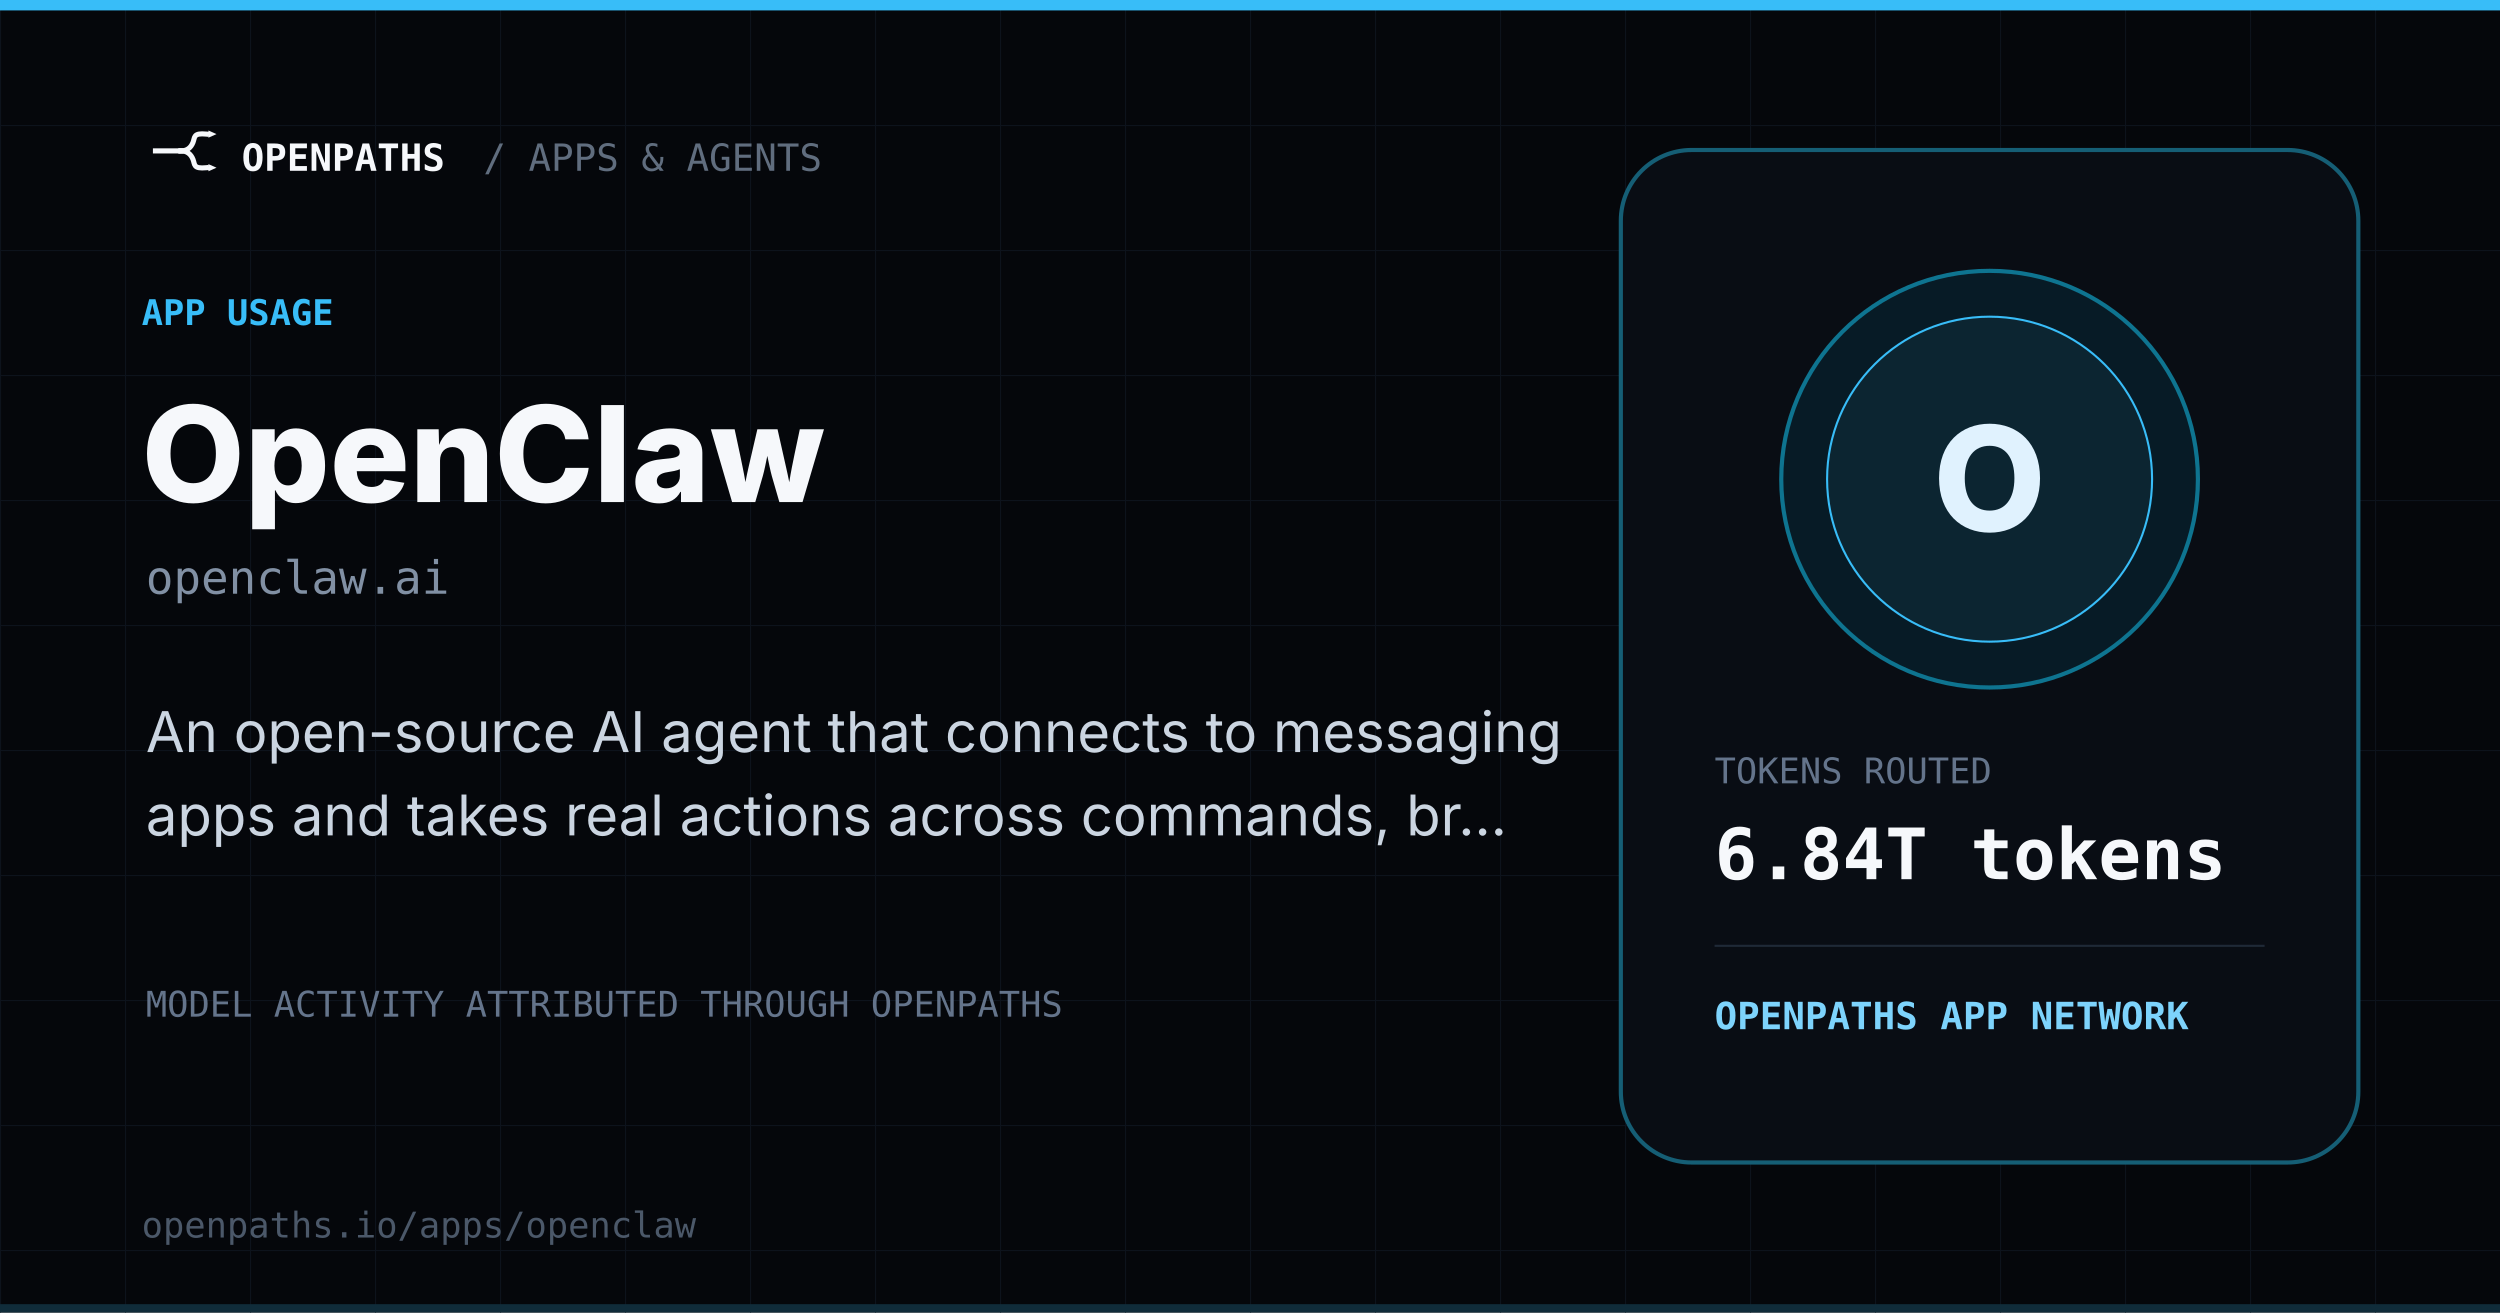
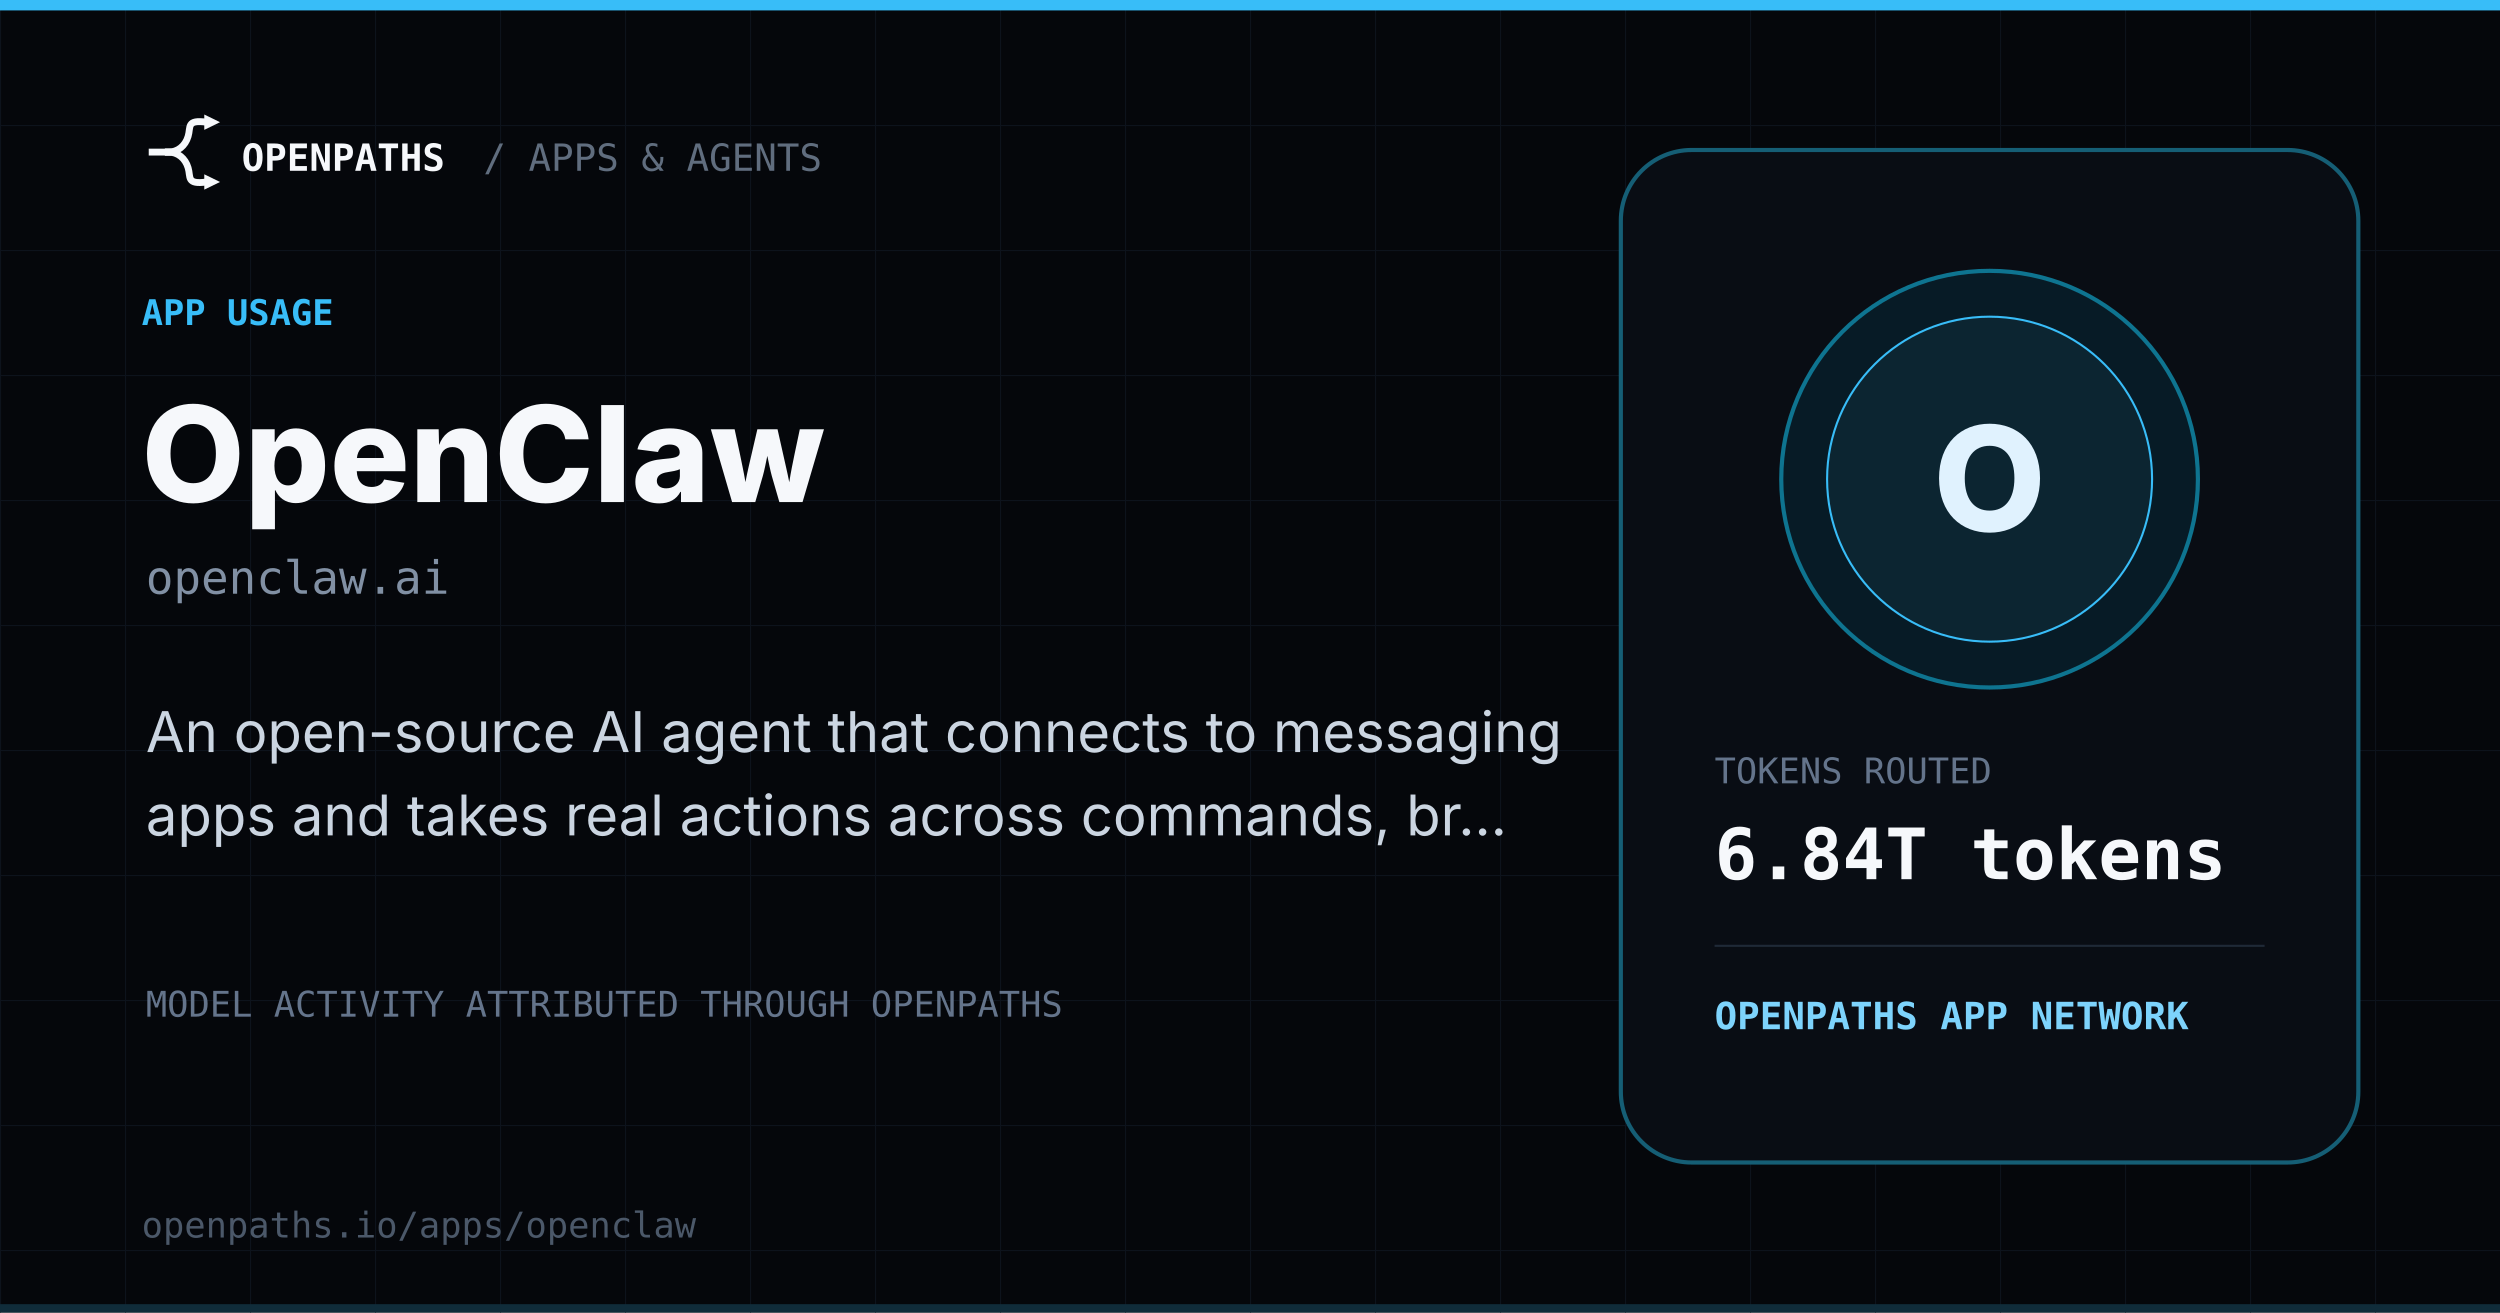
<svg xmlns="http://www.w3.org/2000/svg" width="1200" height="630" viewBox="0 0 1200 630">
  <defs>
    <pattern id="grid" width="60" height="60" patternUnits="userSpaceOnUse">
      <path d="M60 0H0V60" fill="none" stroke="#0d131c" />
    </pattern>
  </defs>
  <rect width="1200" height="630" fill="#05070b" />
  <rect width="1200" height="630" fill="url(#grid)" />
  <rect width="1200" height="5" fill="#38bdf8" />
  <rect y="626" width="1200" height="4" fill="#102c3a" />
-   <g transform="translate(68 54) scale(.072)">
+   <g transform="translate(68 54) scale(.0969388) translate(-120 -60)">
    <g transform="rotate(180 256 256)" fill="none" stroke="#f6f8fb" stroke-width="34" stroke-linecap="square" stroke-linejoin="round">
-       <path d="M420 256C360 256 316 256 250 256" />
-       <path d="M250 256C210 256 184 235 170 200C156 165 170 135 80 144" />
-       <path d="M250 256C210 256 184 277 170 312C156 347 170 377 80 368" />
+       <path d="M340 256C315 256 282 256 260 256" />
+       <path d="M260 256C214 256 176 226 162 178C148 132 172 94 70 108" />
+       <path d="M260 256C214 256 176 286 162 334C148 380 172 418 70 404" />
      <g fill="#f6f8fb" stroke="none">
-         <path d="M13 144l54 24v-48z" />
-         <path d="M13 368l54 24v-48z" />
+         <path d="M4 108l78 38V70z" />
+         <path d="M4 404l78 38v-76z" />
      </g>
    </g>
  </g>
  <text x="116" y="82" fill="#f6f8fb" font-family="ui-monospace, SFMono-Regular, Menlo, monospace" font-size="18" font-weight="700">OPENPATHS</text>
  <text x="232" y="82" fill="#606d7e" font-family="ui-monospace, SFMono-Regular, Menlo, monospace" font-size="18">/  APPS &amp; AGENTS</text>
  <text x="68" y="156" fill="#38bdf8" font-family="ui-monospace, SFMono-Regular, Menlo, monospace" font-size="17" font-weight="700">APP USAGE</text>
  <text x="68" y="241" fill="#f6f8fb" font-family="Inter, ui-sans-serif, system-ui, sans-serif" font-size="64" font-weight="800">OpenClaw</text>
  <text x="70" y="285" fill="#8190a4" font-family="ui-monospace, SFMono-Regular, Menlo, monospace" font-size="22">openclaw.ai</text>
  <text x="70" y="361" fill="#cbd5e1" font-family="Inter, ui-sans-serif, system-ui, sans-serif" font-size="27">An open-source AI agent that connects to messaging</text>
  <text x="70" y="401" fill="#cbd5e1" font-family="Inter, ui-sans-serif, system-ui, sans-serif" font-size="27">apps and takes real actions across commands, br...</text>
  <text x="70" y="488" fill="#64748b" font-family="ui-monospace, SFMono-Regular, Menlo, monospace" font-size="17">MODEL ACTIVITY ATTRIBUTED THROUGH OPENPATHS</text>
  <rect x="778" y="72" width="354" height="486" rx="34" fill="#090d14" stroke="#155e75" stroke-width="2" />
  <circle cx="955" cy="230" r="100" fill="#071b26" stroke="#0e7490" stroke-width="2" />
  <circle cx="955" cy="230" r="78" fill="#0c2531" stroke="#38bdf8" />
  <text x="955" y="255" text-anchor="middle" fill="#e0f2fe" font-family="Inter, ui-sans-serif, system-ui, sans-serif" font-size="70" font-weight="800">O</text>
  <text x="823" y="376" fill="#64748b" font-family="ui-monospace, SFMono-Regular, Menlo, monospace" font-size="17">TOKENS ROUTED</text>
  <text x="823" y="422" fill="#f6f8fb" font-family="ui-monospace, SFMono-Regular, Menlo, monospace" font-size="34" font-weight="800">6.84T tokens</text>
  <line x1="823" y1="454" x2="1087" y2="454" stroke="#1f2937" />
  <text x="823" y="494" fill="#7dd3fc" font-family="ui-monospace, SFMono-Regular, Menlo, monospace" font-size="18" font-weight="700">OPENPATHS APP NETWORK</text>
  <text x="68" y="594" fill="#4b5869" font-family="ui-monospace, SFMono-Regular, Menlo, monospace" font-size="17">openpaths.io/apps/openclaw</text>
</svg>
